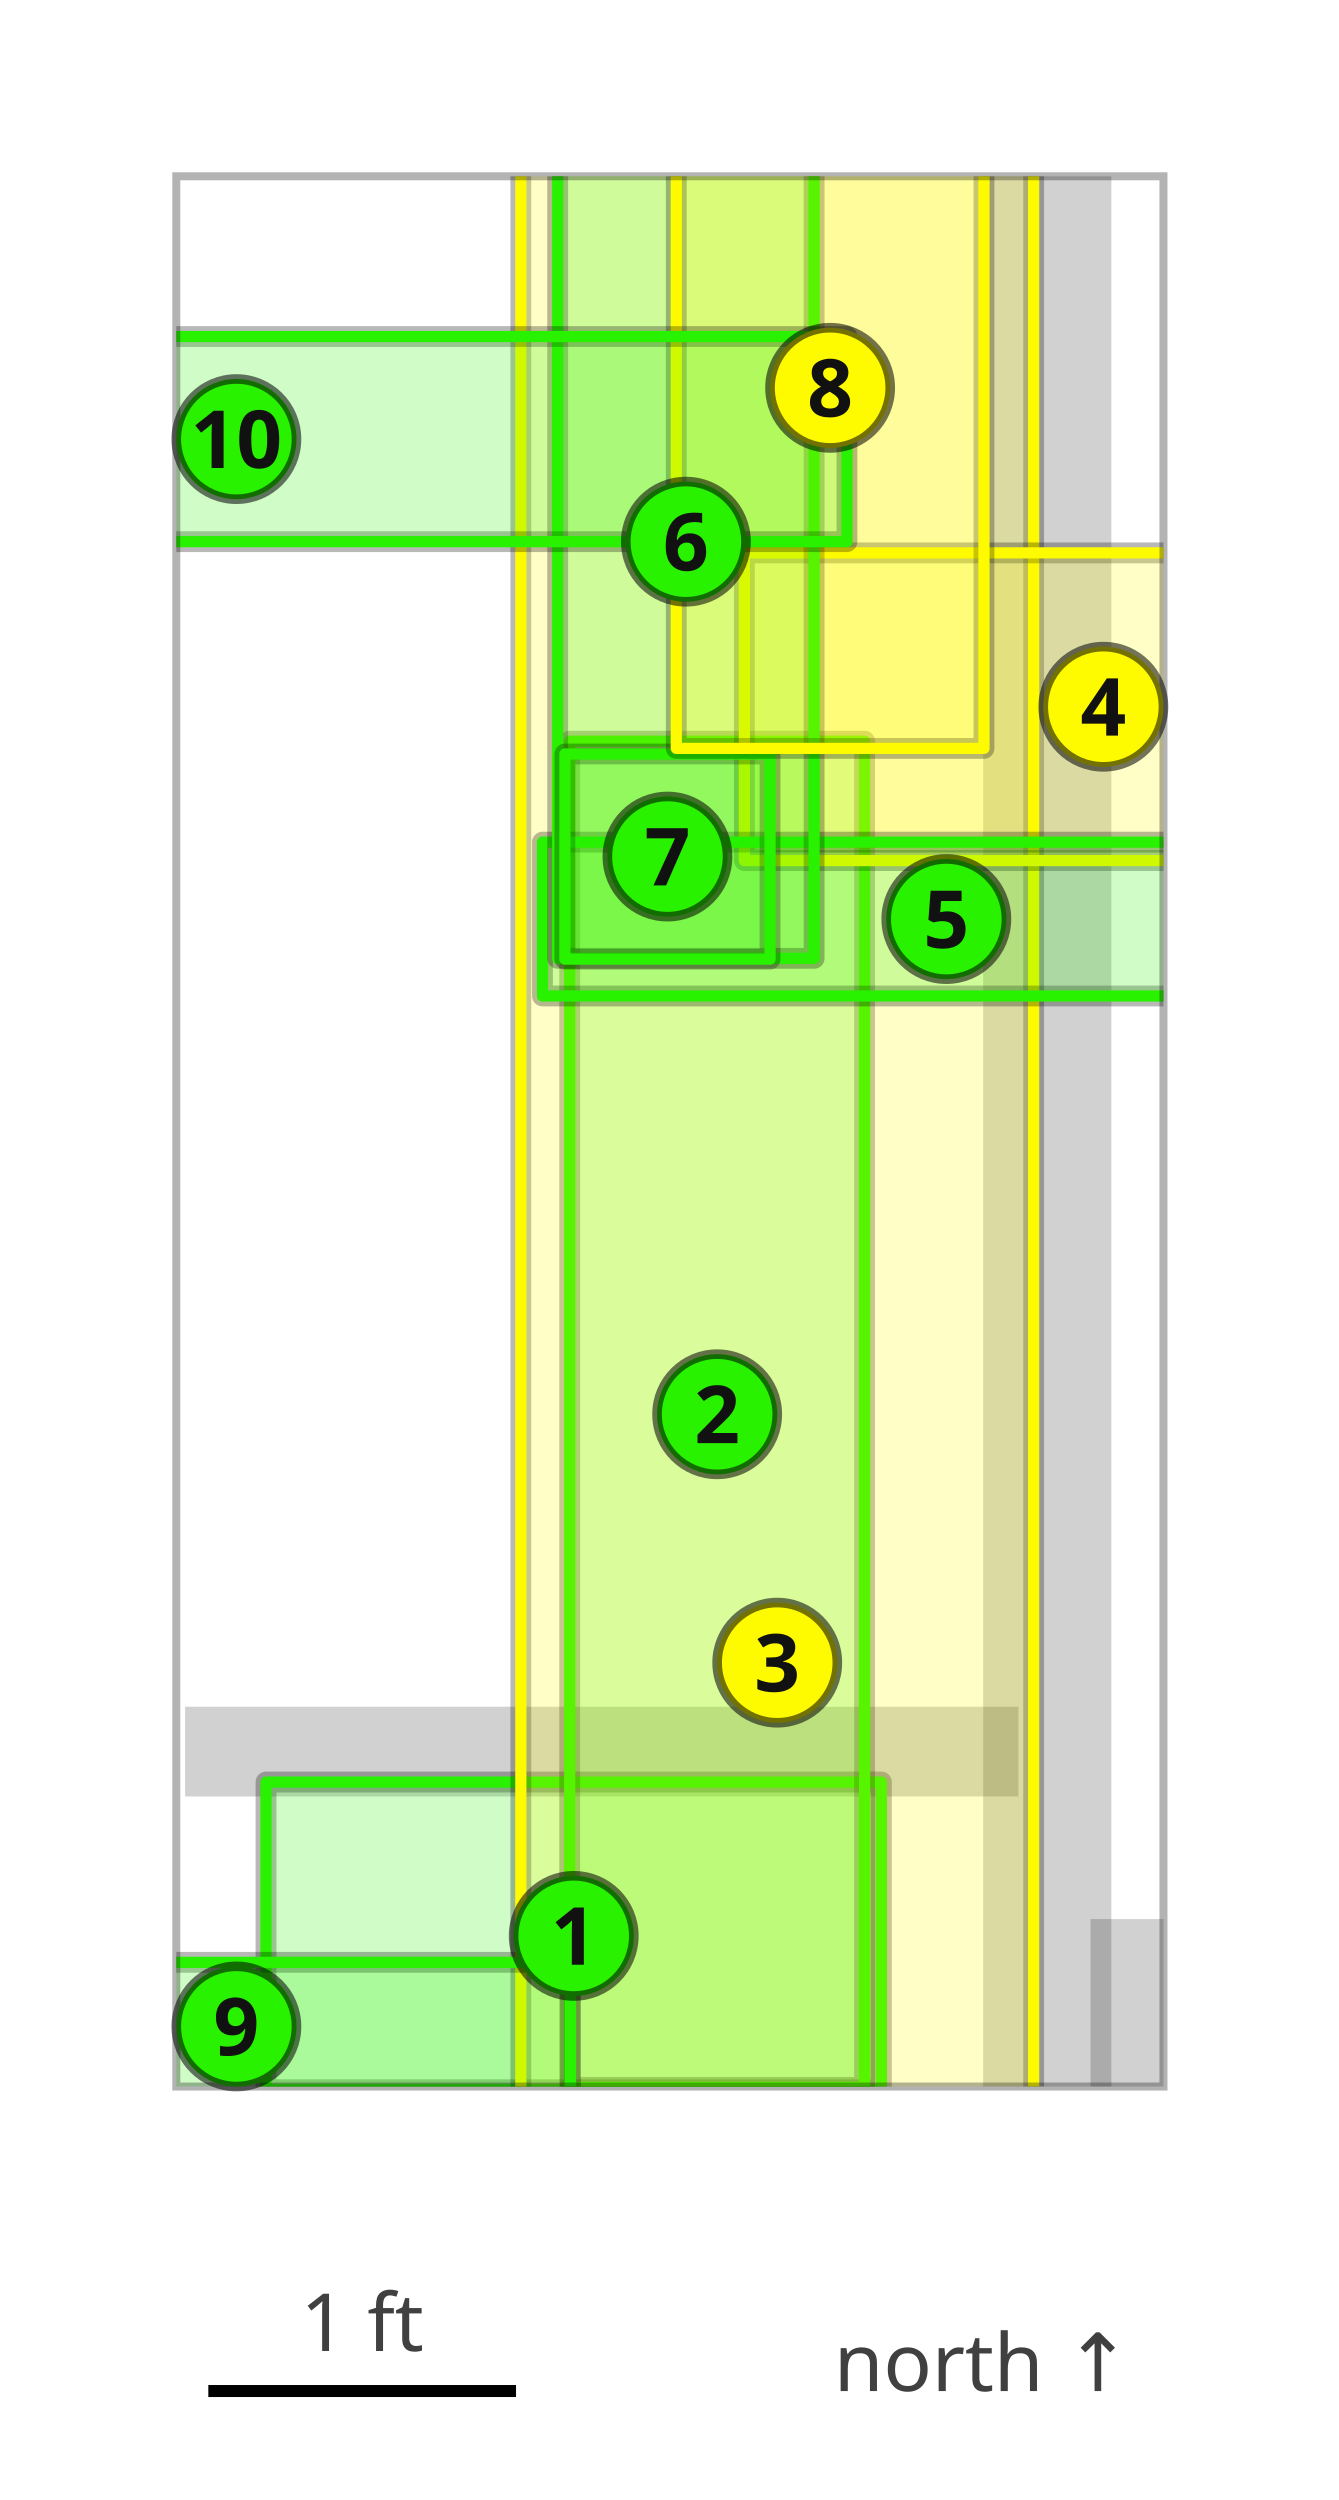
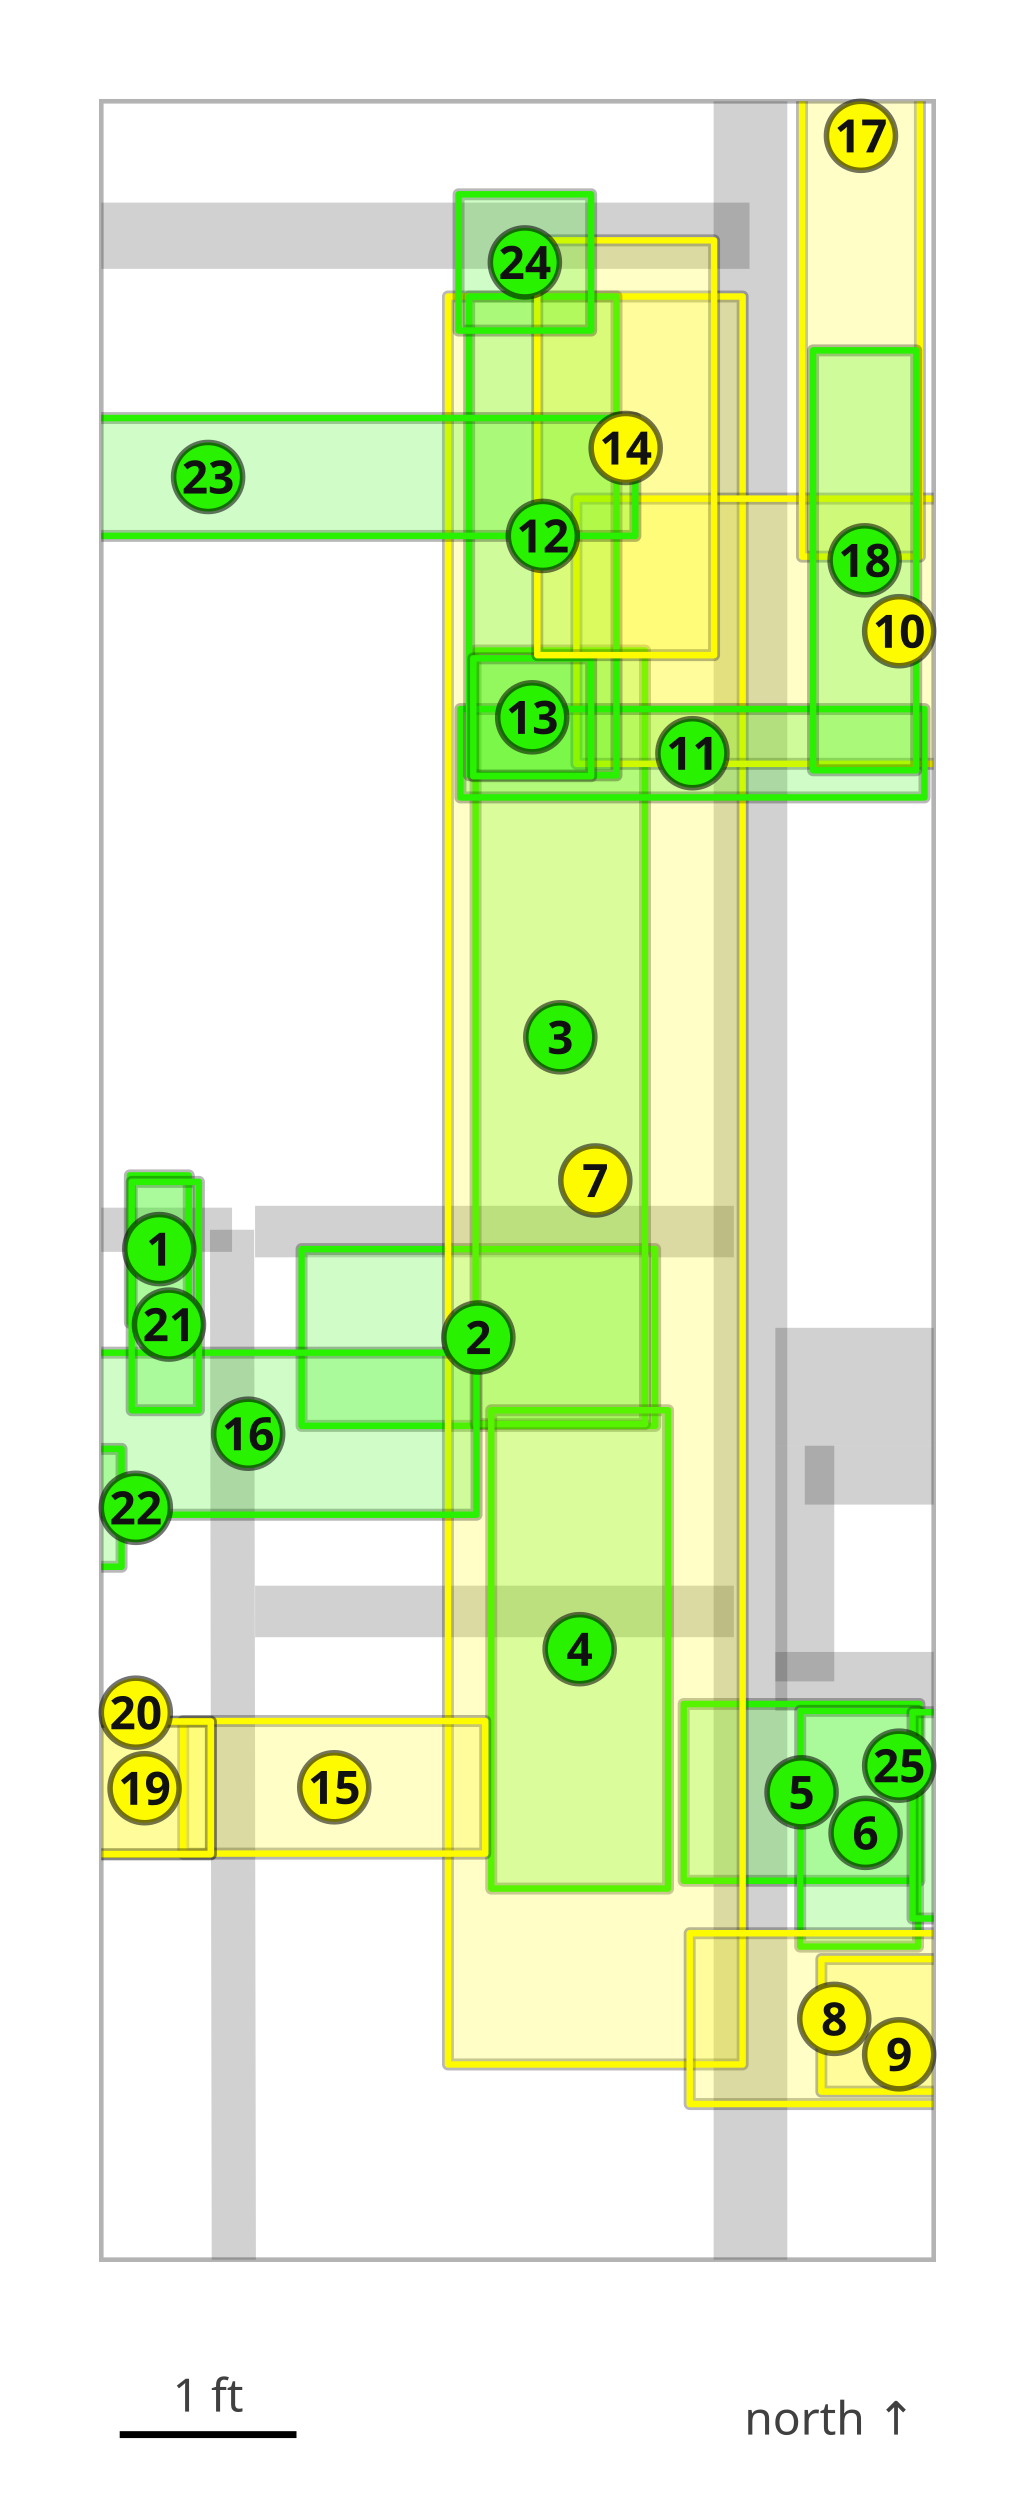
- <svg xmlns="http://www.w3.org/2000/svg" viewBox="0 0 167 312" role="img" aria-label="Plenum area" style="max-width:100%;height:auto;color:currentColor">
+ <svg xmlns="http://www.w3.org/2000/svg" viewBox="0 0 225 543" role="img" aria-label="Plenum area" style="display:block;margin:0 auto;max-width:100%;max-height:80vh;height:auto;color:currentColor">
  <defs>
    <clipPath id="crop-plenumarea">
-       <rect x="22.0" y="22.0" width="123.2" height="238.4" />
+       <rect x="22.0" y="22.0" width="180.8" height="468.8" />
    </clipPath>
  </defs>
  <g clip-path="url(#crop-plenumarea)" fill="none" stroke="currentColor" stroke-linejoin="round">
-     <line x1="130.7" y1="628.9" x2="130.7" y2="-265.5" stroke-width="16.0" opacity="0.18" />
-     <line x1="193.7" y1="252.3" x2="136.1" y2="252.3" stroke-width="25.6" opacity="0.18" />
-     <line x1="23.1" y1="218.6" x2="127.1" y2="218.6" stroke-width="11.2" opacity="0.18" />
-     <polygon points="33.2,260.8 33.2,222.4 110.0,222.4 110.0,260.8" fill="none" stroke="currentColor" stroke-width="2.6" opacity="0.28" />
-     <polygon points="33.2,260.8 33.2,222.4 110.0,222.4 110.0,260.8" fill="#28f200" fill-opacity="0.22" stroke="#28f200" stroke-width="1.4" />
-     <polygon points="107.9,260.5 71.1,260.5 71.1,92.5 107.9,92.5" fill="none" stroke="currentColor" stroke-width="2.6" opacity="0.28" />
-     <polygon points="107.9,260.5 71.1,260.5 71.1,92.5 107.9,92.5" fill="#28f200" fill-opacity="0.22" stroke="#28f200" stroke-width="1.4" />
-     <polygon points="129.0,399.5 65.0,399.5 65.0,15.5 129.0,15.5" fill="none" stroke="currentColor" stroke-width="2.6" opacity="0.28" />
-     <polygon points="129.0,399.5 65.0,399.5 65.0,15.5 129.0,15.5" fill="#fefb00" fill-opacity="0.22" stroke="#fefb00" stroke-width="1.4" />
-     <polygon points="92.9,107.4 92.9,69.0 354.9,69.0 354.9,107.4" fill="none" stroke="currentColor" stroke-width="2.6" opacity="0.28" />
-     <polygon points="92.9,107.4 92.9,69.0 354.9,69.0 354.9,107.4" fill="#fefb00" fill-opacity="0.22" stroke="#fefb00" stroke-width="1.4" />
-     <polygon points="67.7,124.3 67.7,105.1 168.5,105.1 168.5,124.3" fill="none" stroke="currentColor" stroke-width="2.6" opacity="0.28" />
-     <polygon points="67.7,124.3 67.7,105.1 168.5,105.1 168.5,124.3" fill="#28f200" fill-opacity="0.22" stroke="#28f200" stroke-width="1.4" />
-     <polygon points="69.6,119.6 69.6,15.6 101.6,15.6 101.6,119.6" fill="none" stroke="currentColor" stroke-width="2.6" opacity="0.28" />
-     <polygon points="69.6,119.6 69.6,15.6 101.6,15.6 101.6,119.6" fill="#28f200" fill-opacity="0.22" stroke="#28f200" stroke-width="1.4" />
-     <polygon points="70.5,119.7 70.5,94.1 96.1,94.1 96.1,119.7" fill="none" stroke="currentColor" stroke-width="2.6" opacity="0.28" />
-     <polygon points="70.5,119.7 70.5,94.1 96.1,94.1 96.1,119.7" fill="#28f200" fill-opacity="0.22" stroke="#28f200" stroke-width="1.4" />
-     <polygon points="84.4,3.3 122.8,3.3 122.8,93.4 84.4,93.4" fill="none" stroke="currentColor" stroke-width="2.6" opacity="0.28" />
-     <polygon points="84.4,3.3 122.8,3.3 122.8,93.4 84.4,93.4" fill="#fefb00" fill-opacity="0.22" stroke="#fefb00" stroke-width="1.4" />
-     <polygon points="71.2,244.9 71.2,280.1 -28.0,280.1 -28.0,244.9" fill="none" stroke="currentColor" stroke-width="2.6" opacity="0.28" />
-     <polygon points="71.2,244.9 71.2,280.1 -28.0,280.1 -28.0,244.9" fill="#28f200" fill-opacity="0.22" stroke="#28f200" stroke-width="1.4" />
-     <polygon points="-79.9,67.6 -79.9,42.0 105.7,42.0 105.7,67.6" fill="none" stroke="currentColor" stroke-width="2.6" opacity="0.28" />
-     <polygon points="-79.9,67.6 -79.9,42.0 105.7,42.0 105.7,67.6" fill="#28f200" fill-opacity="0.22" stroke="#28f200" stroke-width="1.4" />
+     <line x1="163.0" y1="677.8" x2="163.0" y2="-216.6" stroke-width="16.0" opacity="0.18" />
+     <line x1="-3.6" y1="51.2" x2="162.8" y2="51.2" stroke-width="14.4" opacity="0.18" />
+     <line x1="168.4" y1="365.2" x2="219.6" y2="365.2" stroke-width="12.8" opacity="0.18" />
+     <line x1="219.6" y1="320.4" x2="174.8" y2="320.4" stroke-width="12.8" opacity="0.18" />
+     <line x1="226.0" y1="301.2" x2="168.4" y2="301.2" stroke-width="25.6" opacity="0.18" />
+     <line x1="-5.0" y1="267.1" x2="50.4" y2="267.1" stroke-width="9.6" opacity="0.18" />
+     <line x1="50.4" y1="267.1" x2="50.8" y2="500.2" stroke-width="9.6" opacity="0.18" />
+     <line x1="55.4" y1="267.5" x2="159.4" y2="267.5" stroke-width="11.2" opacity="0.18" />
+     <line x1="55.4" y1="350.0" x2="159.4" y2="350.0" stroke-width="11.2" opacity="0.18" />
+     <line x1="174.8" y1="314.0" x2="174.8" y2="365.2" stroke-width="12.8" opacity="0.18" />
+     <polygon points="28.2,287.3 28.2,255.3 41.0,255.3 41.0,287.3" fill="none" stroke="currentColor" stroke-width="2.6" opacity="0.28" />
+     <polygon points="28.2,287.3 28.2,255.3 41.0,255.3 41.0,287.3" fill="#28f200" fill-opacity="0.22" stroke="#28f200" stroke-width="1.4" />
+     <polygon points="65.5,309.7 65.5,271.3 142.3,271.3 142.3,309.7" fill="none" stroke="currentColor" stroke-width="2.6" opacity="0.28" />
+     <polygon points="65.5,309.7 65.5,271.3 142.3,271.3 142.3,309.7" fill="#28f200" fill-opacity="0.22" stroke="#28f200" stroke-width="1.4" />
+     <polygon points="140.1,309.3 103.3,309.3 103.3,141.3 140.1,141.3" fill="none" stroke="currentColor" stroke-width="2.6" opacity="0.28" />
+     <polygon points="140.1,309.3 103.3,309.3 103.3,141.3 140.1,141.3" fill="#28f200" fill-opacity="0.22" stroke="#28f200" stroke-width="1.4" />
+     <polygon points="145.1,410.2 106.7,410.2 106.7,306.3 145.1,306.3" fill="none" stroke="currentColor" stroke-width="2.6" opacity="0.28" />
+     <polygon points="145.1,410.2 106.7,410.2 106.7,306.3 145.1,306.3" fill="#28f200" fill-opacity="0.22" stroke="#28f200" stroke-width="1.4" />
+     <polygon points="148.5,408.5 148.5,370.1 199.7,370.1 199.7,408.5" fill="none" stroke="currentColor" stroke-width="2.6" opacity="0.28" />
+     <polygon points="148.5,408.5 148.5,370.1 199.7,370.1 199.7,408.5" fill="#28f200" fill-opacity="0.22" stroke="#28f200" stroke-width="1.4" />
+     <polygon points="173.8,422.8 173.8,371.6 199.4,371.6 199.4,422.8" fill="none" stroke="currentColor" stroke-width="2.6" opacity="0.28" />
+     <polygon points="173.8,422.8 173.8,371.6 199.4,371.6 199.4,422.8" fill="#28f200" fill-opacity="0.22" stroke="#28f200" stroke-width="1.4" />
+     <polygon points="161.3,448.4 97.3,448.4 97.3,64.4 161.3,64.4" fill="none" stroke="currentColor" stroke-width="2.6" opacity="0.28" />
+     <polygon points="161.3,448.4 97.3,448.4 97.3,64.4 161.3,64.4" fill="#fefb00" fill-opacity="0.22" stroke="#fefb00" stroke-width="1.4" />
+     <polygon points="212.6,419.9 212.6,457.0 149.8,457.0 149.8,419.9" fill="none" stroke="currentColor" stroke-width="2.6" opacity="0.28" />
+     <polygon points="212.6,419.9 212.6,457.0 149.8,457.0 149.8,419.9" fill="#fefb00" fill-opacity="0.22" stroke="#fefb00" stroke-width="1.4" />
+     <polygon points="178.4,454.3 178.4,425.5 207.2,425.5 207.2,454.3" fill="none" stroke="currentColor" stroke-width="2.6" opacity="0.28" />
+     <polygon points="178.4,454.3 178.4,425.5 207.2,425.5 207.2,454.3" fill="#fefb00" fill-opacity="0.22" stroke="#fefb00" stroke-width="1.4" />
+     <polygon points="125.2,165.9 125.2,108.3 387.2,108.3 387.2,165.9" fill="none" stroke="currentColor" stroke-width="2.6" opacity="0.28" />
+     <polygon points="125.2,165.9 125.2,108.3 387.2,108.3 387.2,165.9" fill="#fefb00" fill-opacity="0.22" stroke="#fefb00" stroke-width="1.4" />
+     <polygon points="100.0,173.2 100.0,154.0 200.8,154.0 200.8,173.2" fill="none" stroke="currentColor" stroke-width="2.6" opacity="0.28" />
+     <polygon points="100.0,173.2 100.0,154.0 200.8,154.0 200.8,173.2" fill="#28f200" fill-opacity="0.22" stroke="#28f200" stroke-width="1.4" />
+     <polygon points="101.9,168.4 101.9,64.4 133.9,64.4 133.9,168.4" fill="none" stroke="currentColor" stroke-width="2.6" opacity="0.28" />
+     <polygon points="101.9,168.4 101.9,64.4 133.9,64.4 133.9,168.4" fill="#28f200" fill-opacity="0.22" stroke="#28f200" stroke-width="1.4" />
+     <polygon points="102.8,168.6 102.8,143.0 128.4,143.0 128.4,168.6" fill="none" stroke="currentColor" stroke-width="2.6" opacity="0.28" />
+     <polygon points="102.8,168.6 102.8,143.0 128.4,143.0 128.4,168.6" fill="#28f200" fill-opacity="0.22" stroke="#28f200" stroke-width="1.4" />
+     <polygon points="116.7,52.2 155.1,52.2 155.1,142.3 116.7,142.3" fill="none" stroke="currentColor" stroke-width="2.6" opacity="0.28" />
+     <polygon points="116.7,52.2 155.1,52.2 155.1,142.3 116.7,142.3" fill="#fefb00" fill-opacity="0.22" stroke="#fefb00" stroke-width="1.4" />
+     <polygon points="105.4,373.8 105.4,402.6 39.8,402.6 39.8,373.8" fill="none" stroke="currentColor" stroke-width="2.6" opacity="0.28" />
+     <polygon points="105.4,373.8 105.4,402.6 39.8,402.6 39.8,373.8" fill="#fefb00" fill-opacity="0.22" stroke="#fefb00" stroke-width="1.4" />
+     <polygon points="103.5,293.8 103.5,329.0 4.3,329.0 4.3,293.8" fill="none" stroke="currentColor" stroke-width="2.6" opacity="0.28" />
+     <polygon points="103.5,293.8 103.5,329.0 4.3,329.0 4.3,293.8" fill="#28f200" fill-opacity="0.22" stroke="#28f200" stroke-width="1.4" />
+     <polygon points="199.8,120.9 174.2,120.9 174.2,-199.1 199.8,-199.1" fill="none" stroke="currentColor" stroke-width="2.6" opacity="0.28" />
+     <polygon points="199.8,120.9 174.2,120.9 174.2,-199.1 199.8,-199.1" fill="#fefb00" fill-opacity="0.22" stroke="#fefb00" stroke-width="1.4" />
+     <polygon points="176.6,167.3 176.6,76.1 199.0,76.1 199.0,167.3" fill="none" stroke="currentColor" stroke-width="2.6" opacity="0.28" />
+     <polygon points="176.6,167.3 176.6,76.1 199.0,76.1 199.0,167.3" fill="#28f200" fill-opacity="0.22" stroke="#28f200" stroke-width="1.4" />
+     <polygon points="17.0,402.8 17.0,374.0 45.8,374.0 45.8,402.8" fill="none" stroke="currentColor" stroke-width="2.6" opacity="0.28" />
+     <polygon points="17.0,402.8 17.0,374.0 45.8,374.0 45.8,402.8" fill="#fefb00" fill-opacity="0.22" stroke="#fefb00" stroke-width="1.4" />
+     <polygon points="-69.4,402.7 -69.4,373.9 45.8,373.9 45.8,402.7" fill="none" stroke="currentColor" stroke-width="2.6" opacity="0.28" />
+     <polygon points="-69.4,402.7 -69.4,373.9 45.8,373.9 45.8,402.7" fill="#fefb00" fill-opacity="0.22" stroke="#fefb00" stroke-width="1.4" />
+     <polygon points="28.6,306.3 28.6,256.7 43.2,256.7 43.2,306.3" fill="none" stroke="currentColor" stroke-width="2.6" opacity="0.28" />
+     <polygon points="28.6,306.3 28.6,256.7 43.2,256.7 43.2,306.3" fill="#28f200" fill-opacity="0.22" stroke="#28f200" stroke-width="1.4" />
+     <polygon points="26.4,340.3 0.8,340.3 0.8,314.7 26.4,314.7" fill="none" stroke="currentColor" stroke-width="2.6" opacity="0.28" />
+     <polygon points="26.4,340.3 0.8,340.3 0.8,314.7 26.4,314.7" fill="#28f200" fill-opacity="0.22" stroke="#28f200" stroke-width="1.4" />
+     <polygon points="-47.6,116.4 -47.6,90.8 138.0,90.8 138.0,116.4" fill="none" stroke="currentColor" stroke-width="2.6" opacity="0.28" />
+     <polygon points="-47.6,116.4 -47.6,90.8 138.0,90.8 138.0,116.4" fill="#28f200" fill-opacity="0.22" stroke="#28f200" stroke-width="1.4" />
+     <polygon points="99.6,42.2 128.4,42.2 128.4,71.8 99.6,71.8" fill="none" stroke="currentColor" stroke-width="2.6" opacity="0.28" />
+     <polygon points="99.6,42.2 128.4,42.2 128.4,71.8 99.6,71.8" fill="#28f200" fill-opacity="0.22" stroke="#28f200" stroke-width="1.4" />
+     <polygon points="198.2,416.7 198.2,371.9 223.8,371.9 223.8,416.7" fill="none" stroke="currentColor" stroke-width="2.6" opacity="0.28" />
+     <polygon points="198.2,416.7 198.2,371.9 223.8,371.9 223.8,416.7" fill="#28f200" fill-opacity="0.22" stroke="#28f200" stroke-width="1.4" />
  </g>
-   <rect x="22.0" y="22.0" width="123.2" height="238.4" fill="none" stroke="currentColor" stroke-width="1" opacity="0.3" />
+   <rect x="22.0" y="22.0" width="180.8" height="468.8" fill="none" stroke="currentColor" stroke-width="1" opacity="0.3" />
  <g font-family="ui-sans-serif,system-ui,sans-serif" font-size="11" text-anchor="middle" fill="currentColor">
-     <circle cx="71.6" cy="241.6" r="7.5" fill="#28f200" stroke="currentColor" stroke-width="1.2" stroke-opacity="0.55" />
-     <text x="71.6" y="245.2" fill="#111" font-size="10" font-weight="700">1</text>
-     <circle cx="89.5" cy="176.5" r="7.5" fill="#28f200" stroke="currentColor" stroke-width="1.2" stroke-opacity="0.55" />
-     <text x="89.5" y="180.1" fill="#111" font-size="10" font-weight="700">2</text>
-     <circle cx="97.0" cy="207.5" r="7.5" fill="#fefb00" stroke="currentColor" stroke-width="1.2" stroke-opacity="0.55" />
-     <text x="97.0" y="211.1" fill="#111" font-size="10" font-weight="700">3</text>
-     <circle cx="137.7" cy="88.2" r="7.5" fill="#fefb00" stroke="currentColor" stroke-width="1.2" stroke-opacity="0.55" />
-     <text x="137.7" y="91.8" fill="#111" font-size="10" font-weight="700">4</text>
-     <circle cx="118.1" cy="114.7" r="7.5" fill="#28f200" stroke="currentColor" stroke-width="1.2" stroke-opacity="0.55" />
-     <text x="118.1" y="118.3" fill="#111" font-size="10" font-weight="700">5</text>
-     <circle cx="85.6" cy="67.6" r="7.5" fill="#28f200" stroke="currentColor" stroke-width="1.2" stroke-opacity="0.55" />
-     <text x="85.6" y="71.2" fill="#111" font-size="10" font-weight="700">6</text>
-     <circle cx="83.3" cy="106.9" r="7.5" fill="#28f200" stroke="currentColor" stroke-width="1.2" stroke-opacity="0.55" />
-     <text x="83.3" y="110.5" fill="#111" font-size="10" font-weight="700">7</text>
-     <circle cx="103.6" cy="48.4" r="7.5" fill="#fefb00" stroke="currentColor" stroke-width="1.2" stroke-opacity="0.55" />
-     <text x="103.6" y="52.0" fill="#111" font-size="10" font-weight="700">8</text>
-     <circle cx="29.5" cy="252.9" r="7.5" fill="#28f200" stroke="currentColor" stroke-width="1.2" stroke-opacity="0.55" />
-     <text x="29.5" y="256.5" fill="#111" font-size="10" font-weight="700">9</text>
-     <circle cx="29.5" cy="54.8" r="7.5" fill="#28f200" stroke="currentColor" stroke-width="1.2" stroke-opacity="0.55" />
-     <text x="29.5" y="58.4" fill="#111" font-size="10" font-weight="700">10</text>
-     <line x1="26.0" y1="298.4" x2="64.4" y2="298.4" stroke="currentColor" stroke-width="1.5" />
-     <text x="45.2" y="293.4" font-size="10" opacity="0.75">1 ft</text>
-     <text x="141.2" y="298.4" font-size="10" text-anchor="end" opacity="0.75">north ↑</text>
+     <circle cx="34.6" cy="271.3" r="7.5" fill="#28f200" stroke="currentColor" stroke-width="1.2" stroke-opacity="0.55" />
+     <text x="34.6" y="274.9" fill="#111" font-size="10" font-weight="700">1</text>
+     <circle cx="103.9" cy="290.5" r="7.5" fill="#28f200" stroke="currentColor" stroke-width="1.2" stroke-opacity="0.55" />
+     <text x="103.9" y="294.1" fill="#111" font-size="10" font-weight="700">2</text>
+     <circle cx="121.7" cy="225.3" r="7.5" fill="#28f200" stroke="currentColor" stroke-width="1.2" stroke-opacity="0.55" />
+     <text x="121.7" y="228.9" fill="#111" font-size="10" font-weight="700">3</text>
+     <circle cx="125.9" cy="358.2" r="7.5" fill="#28f200" stroke="currentColor" stroke-width="1.2" stroke-opacity="0.55" />
+     <text x="125.9" y="361.8" fill="#111" font-size="10" font-weight="700">4</text>
+     <circle cx="174.1" cy="389.3" r="7.5" fill="#28f200" stroke="currentColor" stroke-width="1.2" stroke-opacity="0.55" />
+     <text x="174.1" y="392.9" fill="#111" font-size="10" font-weight="700">5</text>
+     <circle cx="188.0" cy="398.1" r="7.5" fill="#28f200" stroke="currentColor" stroke-width="1.2" stroke-opacity="0.55" />
+     <text x="188.0" y="401.7" fill="#111" font-size="10" font-weight="700">6</text>
+     <circle cx="129.3" cy="256.4" r="7.5" fill="#fefb00" stroke="currentColor" stroke-width="1.2" stroke-opacity="0.55" />
+     <text x="129.3" y="260.0" fill="#111" font-size="10" font-weight="700">7</text>
+     <circle cx="181.2" cy="438.5" r="7.5" fill="#fefb00" stroke="currentColor" stroke-width="1.2" stroke-opacity="0.55" />
+     <text x="181.2" y="442.1" fill="#111" font-size="10" font-weight="700">8</text>
+     <circle cx="195.3" cy="446.2" r="7.5" fill="#fefb00" stroke="currentColor" stroke-width="1.2" stroke-opacity="0.55" />
+     <text x="195.3" y="449.8" fill="#111" font-size="10" font-weight="700">9</text>
+     <circle cx="195.3" cy="137.1" r="7.5" fill="#fefb00" stroke="currentColor" stroke-width="1.2" stroke-opacity="0.55" />
+     <text x="195.3" y="140.7" fill="#111" font-size="10" font-weight="700">10</text>
+     <circle cx="150.4" cy="163.6" r="7.5" fill="#28f200" stroke="currentColor" stroke-width="1.2" stroke-opacity="0.55" />
+     <text x="150.4" y="167.2" fill="#111" font-size="10" font-weight="700">11</text>
+     <circle cx="117.9" cy="116.4" r="7.5" fill="#28f200" stroke="currentColor" stroke-width="1.2" stroke-opacity="0.55" />
+     <text x="117.9" y="120.0" fill="#111" font-size="10" font-weight="700">12</text>
+     <circle cx="115.6" cy="155.8" r="7.5" fill="#28f200" stroke="currentColor" stroke-width="1.2" stroke-opacity="0.55" />
+     <text x="115.6" y="159.4" fill="#111" font-size="10" font-weight="700">13</text>
+     <circle cx="135.9" cy="97.3" r="7.5" fill="#fefb00" stroke="currentColor" stroke-width="1.2" stroke-opacity="0.55" />
+     <text x="135.9" y="100.9" fill="#111" font-size="10" font-weight="700">14</text>
+     <circle cx="72.6" cy="388.2" r="7.5" fill="#fefb00" stroke="currentColor" stroke-width="1.2" stroke-opacity="0.55" />
+     <text x="72.6" y="391.8" fill="#111" font-size="10" font-weight="700">15</text>
+     <circle cx="53.9" cy="311.4" r="7.5" fill="#28f200" stroke="currentColor" stroke-width="1.2" stroke-opacity="0.55" />
+     <text x="53.9" y="315.0" fill="#111" font-size="10" font-weight="700">16</text>
+     <circle cx="187.0" cy="29.5" r="7.5" fill="#fefb00" stroke="currentColor" stroke-width="1.2" stroke-opacity="0.55" />
+     <text x="187.0" y="33.1" fill="#111" font-size="10" font-weight="700">17</text>
+     <circle cx="187.8" cy="121.7" r="7.5" fill="#28f200" stroke="currentColor" stroke-width="1.2" stroke-opacity="0.55" />
+     <text x="187.8" y="125.3" fill="#111" font-size="10" font-weight="700">18</text>
+     <circle cx="31.4" cy="388.4" r="7.5" fill="#fefb00" stroke="currentColor" stroke-width="1.2" stroke-opacity="0.55" />
+     <text x="31.4" y="392.0" fill="#111" font-size="10" font-weight="700">19</text>
+     <circle cx="29.5" cy="372.0" r="7.5" fill="#fefb00" stroke="currentColor" stroke-width="1.2" stroke-opacity="0.55" />
+     <text x="29.5" y="375.6" fill="#111" font-size="10" font-weight="700">20</text>
+     <circle cx="36.7" cy="287.7" r="7.5" fill="#28f200" stroke="currentColor" stroke-width="1.2" stroke-opacity="0.55" />
+     <text x="36.7" y="291.3" fill="#111" font-size="10" font-weight="700">21</text>
+     <circle cx="29.5" cy="327.5" r="7.5" fill="#28f200" stroke="currentColor" stroke-width="1.2" stroke-opacity="0.55" />
+     <text x="29.5" y="331.1" fill="#111" font-size="10" font-weight="700">22</text>
+     <circle cx="45.2" cy="103.6" r="7.5" fill="#28f200" stroke="currentColor" stroke-width="1.2" stroke-opacity="0.55" />
+     <text x="45.2" y="107.2" fill="#111" font-size="10" font-weight="700">23</text>
+     <circle cx="114.0" cy="57.0" r="7.5" fill="#28f200" stroke="currentColor" stroke-width="1.2" stroke-opacity="0.55" />
+     <text x="114.0" y="60.6" fill="#111" font-size="10" font-weight="700">24</text>
+     <circle cx="195.3" cy="383.5" r="7.5" fill="#28f200" stroke="currentColor" stroke-width="1.2" stroke-opacity="0.55" />
+     <text x="195.3" y="387.1" fill="#111" font-size="10" font-weight="700">25</text>
+     <line x1="26.0" y1="528.8" x2="64.4" y2="528.8" stroke="currentColor" stroke-width="1.5" />
+     <text x="45.2" y="523.8" font-size="10" opacity="0.75">1 ft</text>
+     <text x="198.8" y="528.8" font-size="10" text-anchor="end" opacity="0.75">north ↑</text>
  </g>
</svg>
